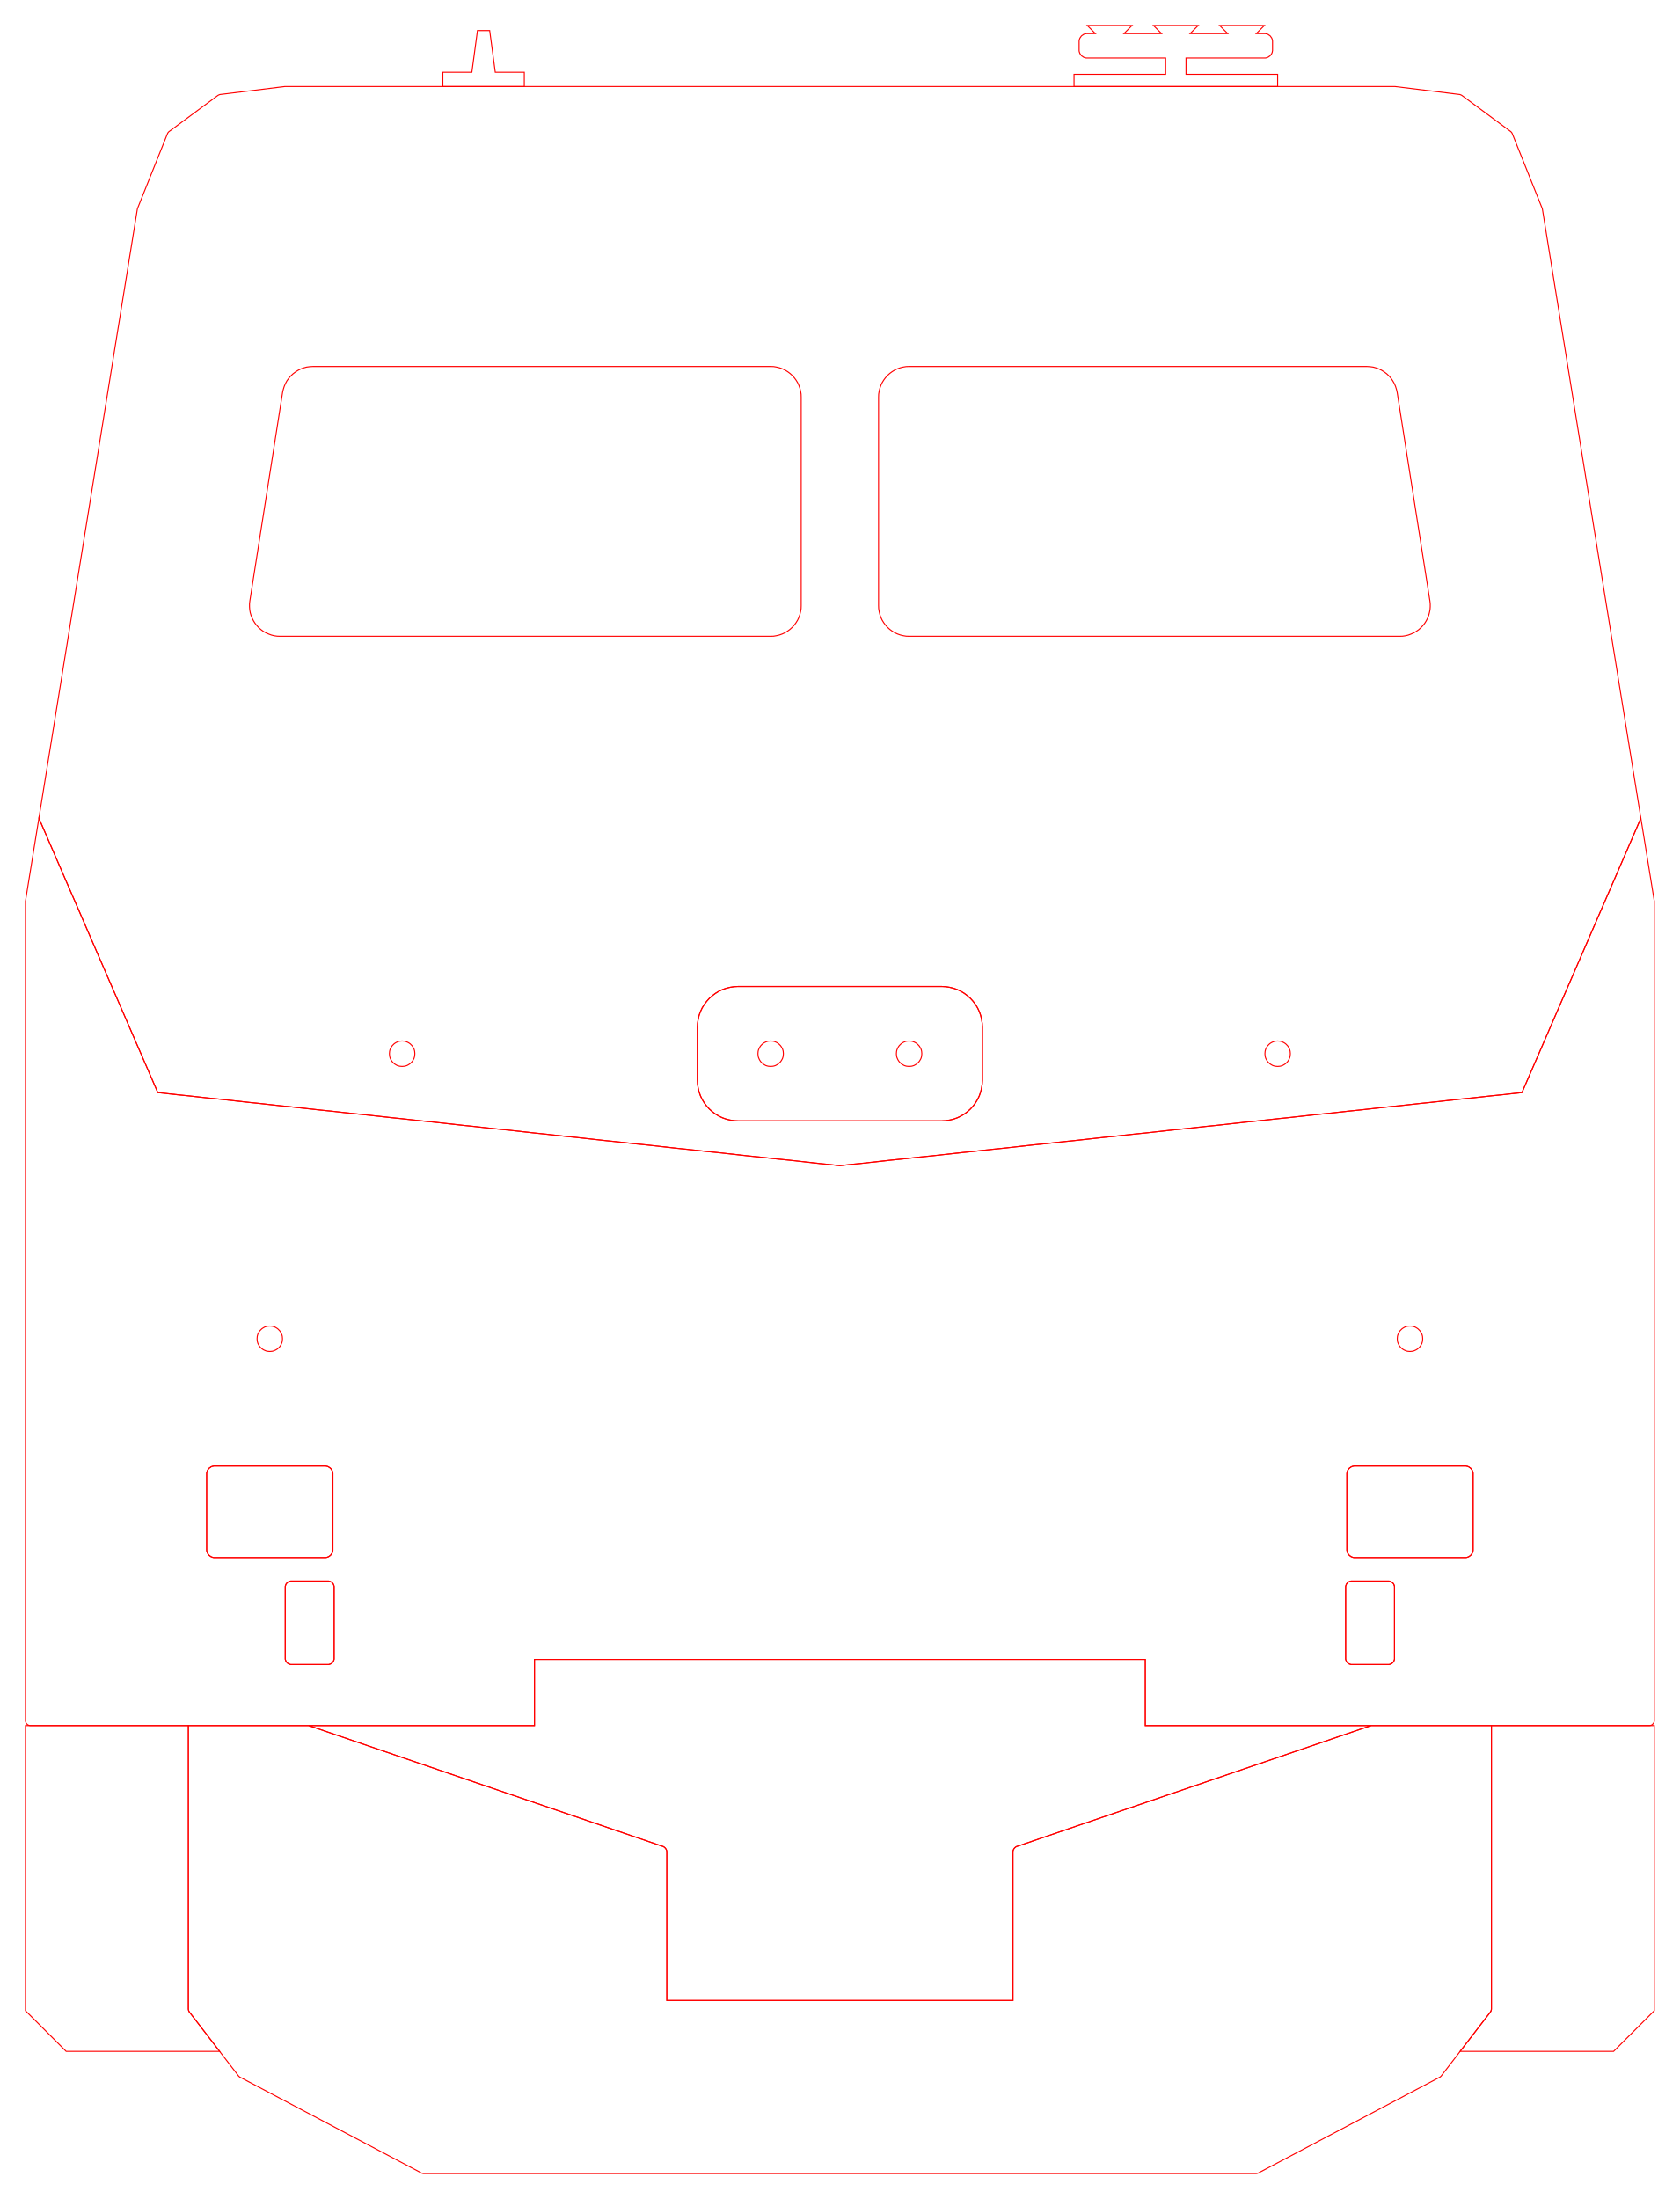
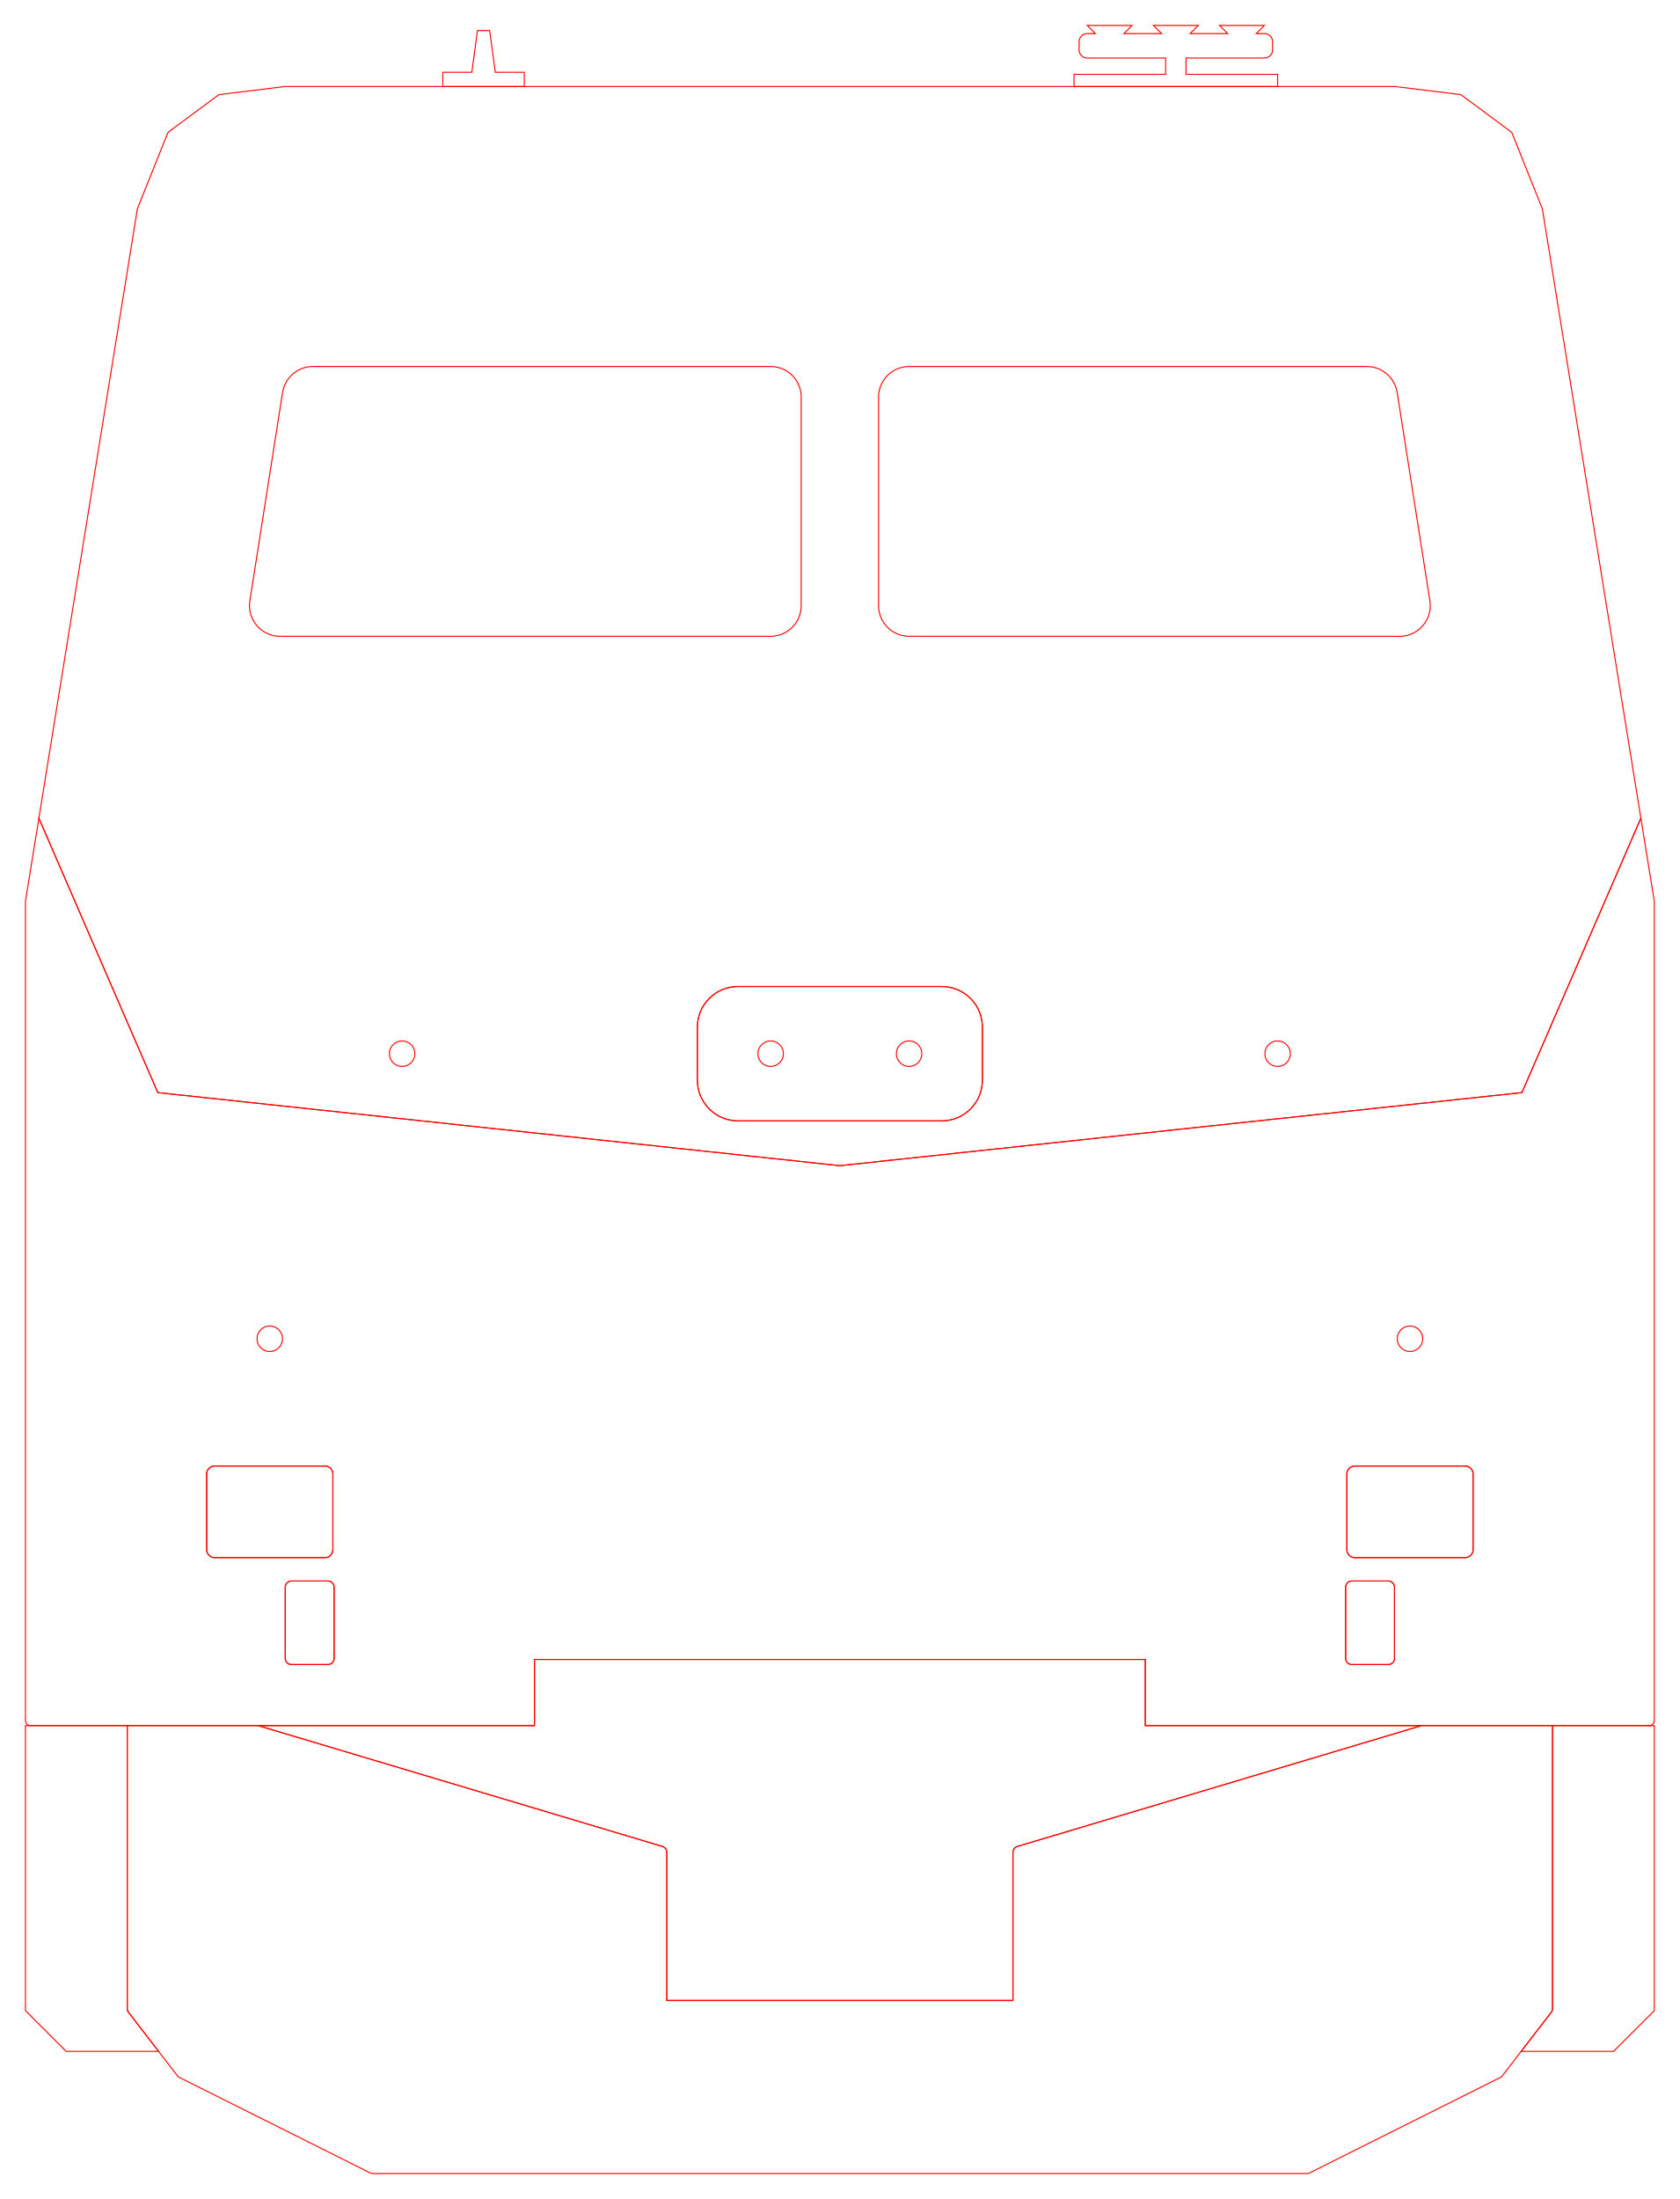
<svg xmlns="http://www.w3.org/2000/svg" width="16.500in" height="21.600in" viewBox="0 0 16.500 21.600">
  <path d="M16.244,16.924 L16.242,16.928 L16.239,16.932 L16.235,16.935 L16.232,16.939 L16.228,16.942 L16.224,16.944 L16.219,16.946 L16.215,16.948 L16.21,16.949 L16.205,16.95 L16.2,16.95 L11.25,16.95 L11.25,16.3 L5.25,16.3 L5.25,16.95 L0.3,16.95 L0.295,16.95 L0.29,16.949 L0.285,16.948 L0.281,16.946 L0.276,16.944 L0.272,16.942 L0.268,16.939 L0.265,16.935 L0.261,16.932 L0.258,16.928 L0.256,16.924 L0.254,16.919 L0.252,16.915 L0.251,16.91 L0.25,16.905 L0.25,16.9 L0.25,8.854 L0.25,8.85 L0.251,8.846 L0.382,8.037 L0.45,8.194 L0.55,8.425 L0.65,8.656 L0.75,8.886 L0.85,9.117 L0.95,9.348 L1.05,9.579 L1.15,9.809 L1.25,10.04 L1.35,10.271 L1.45,10.501 L1.55,10.732 L1.65,10.743 L1.75,10.754 L1.85,10.764 L1.95,10.775 L2.05,10.786 L2.15,10.796 L2.25,10.807 L2.35,10.818 L2.45,10.829 L2.55,10.839 L2.65,10.85 L2.75,10.861 L2.85,10.871 L2.95,10.882 L3.05,10.893 L3.15,10.904 L3.25,10.914 L3.35,10.925 L3.45,10.936 L3.55,10.946 L3.65,10.957 L3.75,10.968 L3.85,10.979 L3.95,10.989 L4.05,11 L4.15,11.011 L4.25,11.021 L4.35,11.032 L4.45,11.043 L4.55,11.054 L4.65,11.064 L4.75,11.075 L4.85,11.086 L4.95,11.096 L5.05,11.107 L5.15,11.118 L5.25,11.129 L5.35,11.139 L5.45,11.15 L5.55,11.161 L5.65,11.171 L5.75,11.182 L5.85,11.193 L5.95,11.204 L6.05,11.214 L6.15,11.225 L6.25,11.236 L6.35,11.246 L6.45,11.257 L6.55,11.268 L6.65,11.279 L6.75,11.289 L6.85,11.3 L6.95,11.311 L7.05,11.321 L7.15,11.332 L7.25,11.343 L7.35,11.354 L7.45,11.364 L7.55,11.375 L7.65,11.386 L7.75,11.396 L7.85,11.407 L7.95,11.418 L8.05,11.429 L8.15,11.439 L8.25,11.45 L8.35,11.439 L8.45,11.429 L8.55,11.418 L8.65,11.407 L8.75,11.396 L8.85,11.386 L8.95,11.375 L9.05,11.364 L9.15,11.354 L9.25,11.343 L9.35,11.332 L9.45,11.321 L9.55,11.311 L9.65,11.3 L9.75,11.289 L9.85,11.279 L9.95,11.268 L10.05,11.257 L10.15,11.246 L10.25,11.236 L10.35,11.225 L10.45,11.214 L10.55,11.204 L10.65,11.193 L10.75,11.182 L10.85,11.171 L10.95,11.161 L11.05,11.15 L11.15,11.139 L11.25,11.129 L11.35,11.118 L11.45,11.107 L11.55,11.096 L11.65,11.086 L11.75,11.075 L11.85,11.064 L11.95,11.054 L12.05,11.043 L12.15,11.032 L12.25,11.021 L12.35,11.011 L12.45,11 L12.55,10.989 L12.65,10.979 L12.75,10.968 L12.85,10.957 L12.95,10.946 L13.05,10.936 L13.15,10.925 L13.25,10.914 L13.35,10.904 L13.45,10.893 L13.55,10.882 L13.65,10.871 L13.75,10.861 L13.85,10.85 L13.95,10.839 L14.05,10.829 L14.15,10.818 L14.25,10.807 L14.35,10.796 L14.45,10.786 L14.55,10.775 L14.65,10.764 L14.75,10.754 L14.85,10.743 L14.95,10.732 L15.05,10.501 L15.15,10.271 L15.25,10.04 L15.35,9.809 L15.45,9.579 L15.55,9.348 L15.65,9.117 L15.75,8.886 L15.85,8.656 L15.95,8.425 L16.05,8.194 L16.118,8.037 L16.249,8.846 L16.25,8.85 L16.25,8.854 L16.25,16.9 L16.25,16.905 L16.249,16.91 L16.248,16.915 L16.246,16.919 Z M2.773,13.126 L2.77,13.114 L2.765,13.102 L2.76,13.091 L2.754,13.081 L2.747,13.071 L2.738,13.062 L2.729,13.053 L2.719,13.046 L2.709,13.04 L2.698,13.034 L2.686,13.03 L2.674,13.027 L2.662,13.026 L2.65,13.025 L2.638,13.026 L2.626,13.027 L2.614,13.03 L2.602,13.034 L2.591,13.04 L2.581,13.046 L2.571,13.053 L2.562,13.062 L2.553,13.071 L2.546,13.081 L2.54,13.091 L2.534,13.102 L2.53,13.114 L2.527,13.126 L2.526,13.138 L2.525,13.15 L2.526,13.162 L2.527,13.174 L2.53,13.186 L2.534,13.198 L2.54,13.209 L2.546,13.219 L2.553,13.229 L2.562,13.238 L2.571,13.247 L2.581,13.254 L2.591,13.26 L2.602,13.265 L2.614,13.27 L2.626,13.273 L2.638,13.274 L2.65,13.275 L2.662,13.274 L2.674,13.273 L2.686,13.27 L2.698,13.265 L2.709,13.26 L2.719,13.254 L2.729,13.247 L2.738,13.238 L2.747,13.229 L2.754,13.219 L2.76,13.209 L2.765,13.198 L2.77,13.186 L2.773,13.174 L2.774,13.162 L2.775,13.15 L2.774,13.138 Z M13.974,13.138 L13.973,13.126 L13.97,13.114 L13.966,13.102 L13.96,13.091 L13.954,13.081 L13.947,13.071 L13.938,13.062 L13.929,13.053 L13.919,13.046 L13.909,13.04 L13.898,13.034 L13.886,13.03 L13.874,13.027 L13.862,13.026 L13.85,13.025 L13.838,13.026 L13.826,13.027 L13.814,13.03 L13.802,13.034 L13.791,13.04 L13.781,13.046 L13.771,13.053 L13.762,13.062 L13.753,13.071 L13.746,13.081 L13.74,13.091 L13.735,13.102 L13.73,13.114 L13.727,13.126 L13.726,13.138 L13.725,13.15 L13.726,13.162 L13.727,13.174 L13.73,13.186 L13.735,13.198 L13.74,13.209 L13.746,13.219 L13.753,13.229 L13.762,13.238 L13.771,13.247 L13.781,13.254 L13.791,13.26 L13.802,13.265 L13.814,13.27 L13.826,13.273 L13.838,13.274 L13.85,13.275 L13.862,13.274 L13.874,13.273 L13.886,13.27 L13.898,13.265 L13.909,13.26 L13.919,13.254 L13.929,13.247 L13.938,13.238 L13.947,13.229 L13.954,13.219 L13.96,13.209 L13.966,13.198 L13.97,13.186 L13.973,13.174 L13.974,13.162 L13.975,13.15 Z M3.282,16.29 L3.282,15.59 L3.282,15.584 L3.281,15.578 L3.279,15.573 L3.277,15.567 L3.275,15.562 L3.272,15.557 L3.268,15.552 L3.264,15.548 L3.26,15.544 L3.255,15.54 L3.25,15.537 L3.245,15.535 L3.239,15.533 L3.234,15.531 L3.228,15.53 L3.222,15.53 L2.862,15.53 L2.856,15.53 L2.85,15.531 L2.845,15.533 L2.839,15.535 L2.834,15.537 L2.829,15.54 L2.824,15.544 L2.82,15.548 L2.816,15.552 L2.812,15.557 L2.809,15.562 L2.807,15.567 L2.805,15.573 L2.803,15.578 L2.802,15.584 L2.802,15.59 L2.802,16.29 L2.802,16.296 L2.803,16.302 L2.805,16.307 L2.807,16.313 L2.809,16.318 L2.812,16.323 L2.816,16.328 L2.82,16.332 L2.824,16.336 L2.829,16.34 L2.834,16.343 L2.839,16.345 L2.845,16.347 L2.85,16.349 L2.856,16.35 L2.862,16.35 L3.222,16.35 L3.228,16.35 L3.234,16.349 L3.239,16.347 L3.245,16.345 L3.25,16.343 L3.255,16.34 L3.26,16.336 L3.264,16.332 L3.268,16.328 L3.272,16.323 L3.275,16.318 L3.277,16.313 L3.279,16.307 L3.281,16.302 L3.282,16.296 Z M13.698,16.29 L13.698,15.59 L13.698,15.584 L13.697,15.578 L13.695,15.573 L13.693,15.567 L13.691,15.562 L13.688,15.557 L13.684,15.552 L13.68,15.548 L13.676,15.544 L13.671,15.54 L13.666,15.537 L13.661,15.535 L13.655,15.533 L13.65,15.531 L13.644,15.53 L13.638,15.53 L13.278,15.53 L13.272,15.53 L13.266,15.531 L13.261,15.533 L13.255,15.535 L13.25,15.537 L13.245,15.54 L13.24,15.544 L13.236,15.548 L13.232,15.552 L13.228,15.557 L13.225,15.562 L13.223,15.567 L13.221,15.573 L13.219,15.578 L13.218,15.584 L13.218,15.59 L13.218,16.29 L13.218,16.296 L13.219,16.302 L13.221,16.307 L13.223,16.313 L13.225,16.318 L13.228,16.323 L13.232,16.328 L13.236,16.332 L13.24,16.336 L13.245,16.34 L13.25,16.343 L13.255,16.345 L13.261,16.347 L13.266,16.349 L13.272,16.35 L13.278,16.35 L13.638,16.35 L13.644,16.35 L13.65,16.349 L13.655,16.347 L13.661,16.345 L13.666,16.343 L13.671,16.34 L13.676,16.336 L13.68,16.332 L13.684,16.328 L13.688,16.323 L13.691,16.318 L13.693,16.313 L13.695,16.307 L13.697,16.302 L13.698,16.296 Z M3.27,15.22 L3.27,14.48 L3.27,14.472 L3.268,14.464 L3.267,14.457 L3.264,14.449 L3.261,14.442 L3.256,14.436 L3.252,14.429 L3.247,14.423 L3.241,14.418 L3.234,14.414 L3.228,14.409 L3.221,14.406 L3.213,14.403 L3.206,14.402 L3.198,14.4 L3.19,14.4 L2.11,14.4 L2.102,14.4 L2.094,14.402 L2.087,14.403 L2.079,14.406 L2.072,14.409 L2.066,14.414 L2.059,14.418 L2.053,14.423 L2.048,14.429 L2.043,14.436 L2.039,14.442 L2.036,14.449 L2.033,14.457 L2.031,14.464 L2.03,14.472 L2.03,14.48 L2.03,15.22 L2.03,15.228 L2.031,15.236 L2.033,15.243 L2.036,15.251 L2.039,15.258 L2.043,15.264 L2.048,15.271 L2.053,15.277 L2.059,15.282 L2.066,15.287 L2.072,15.291 L2.079,15.294 L2.087,15.297 L2.094,15.299 L2.102,15.3 L2.11,15.3 L3.19,15.3 L3.198,15.3 L3.206,15.299 L3.213,15.297 L3.221,15.294 L3.228,15.291 L3.234,15.287 L3.241,15.282 L3.247,15.277 L3.252,15.271 L3.256,15.264 L3.261,15.258 L3.264,15.251 L3.267,15.243 L3.268,15.236 L3.27,15.228 Z M14.47,15.22 L14.47,14.48 L14.47,14.472 L14.469,14.464 L14.467,14.457 L14.464,14.449 L14.461,14.442 L14.457,14.436 L14.452,14.429 L14.447,14.423 L14.441,14.418 L14.434,14.414 L14.428,14.409 L14.421,14.406 L14.413,14.403 L14.406,14.402 L14.398,14.4 L14.39,14.4 L13.31,14.4 L13.302,14.4 L13.294,14.402 L13.287,14.403 L13.279,14.406 L13.272,14.409 L13.266,14.414 L13.259,14.418 L13.253,14.423 L13.248,14.429 L13.243,14.436 L13.239,14.442 L13.236,14.449 L13.233,14.457 L13.232,14.464 L13.23,14.472 L13.23,14.48 L13.23,15.22 L13.23,15.228 L13.232,15.236 L13.233,15.243 L13.236,15.251 L13.239,15.258 L13.243,15.264 L13.248,15.271 L13.253,15.277 L13.259,15.282 L13.266,15.287 L13.272,15.291 L13.279,15.294 L13.287,15.297 L13.294,15.299 L13.302,15.3 L13.31,15.3 L14.39,15.3 L14.398,15.3 L14.406,15.299 L14.413,15.297 L14.421,15.294 L14.428,15.291 L14.434,15.287 L14.441,15.282 L14.447,15.277 L14.452,15.271 L14.457,15.264 L14.461,15.258 L14.464,15.251 L14.467,15.243 L14.469,15.236 L14.47,15.228 Z" fill="none" stroke="#FF0000" stroke-width="0.01" />
  <path d="M3.279,16.307 L3.277,16.313 L3.275,16.318 L3.272,16.323 L3.268,16.328 L3.264,16.332 L3.26,16.336 L3.255,16.34 L3.25,16.343 L3.245,16.345 L3.239,16.347 L3.234,16.349 L3.228,16.35 L3.222,16.35 L2.862,16.35 L2.856,16.35 L2.85,16.349 L2.845,16.347 L2.839,16.345 L2.834,16.343 L2.829,16.34 L2.824,16.336 L2.82,16.332 L2.816,16.328 L2.812,16.323 L2.809,16.318 L2.807,16.313 L2.805,16.307 L2.803,16.302 L2.802,16.296 L2.802,16.29 L2.802,15.59 L2.802,15.584 L2.803,15.578 L2.805,15.573 L2.807,15.567 L2.809,15.562 L2.812,15.557 L2.816,15.552 L2.82,15.548 L2.824,15.544 L2.829,15.54 L2.834,15.537 L2.839,15.535 L2.845,15.533 L2.85,15.531 L2.856,15.53 L2.862,15.53 L3.222,15.53 L3.228,15.53 L3.234,15.531 L3.239,15.533 L3.245,15.535 L3.25,15.537 L3.255,15.54 L3.26,15.544 L3.264,15.548 L3.268,15.552 L3.272,15.557 L3.275,15.562 L3.277,15.567 L3.279,15.573 L3.281,15.578 L3.282,15.584 L3.282,15.59 L3.282,16.29 L3.282,16.296 L3.281,16.302 Z M13.695,16.307 L13.693,16.313 L13.691,16.318 L13.688,16.323 L13.684,16.328 L13.68,16.332 L13.676,16.336 L13.671,16.34 L13.666,16.343 L13.661,16.345 L13.655,16.347 L13.65,16.349 L13.644,16.35 L13.638,16.35 L13.278,16.35 L13.272,16.35 L13.266,16.349 L13.261,16.347 L13.255,16.345 L13.25,16.343 L13.245,16.34 L13.24,16.336 L13.236,16.332 L13.232,16.328 L13.228,16.323 L13.225,16.318 L13.223,16.313 L13.221,16.307 L13.219,16.302 L13.218,16.296 L13.218,16.29 L13.218,15.59 L13.218,15.584 L13.219,15.578 L13.221,15.573 L13.223,15.567 L13.225,15.562 L13.228,15.557 L13.232,15.552 L13.236,15.548 L13.24,15.544 L13.245,15.54 L13.25,15.537 L13.255,15.535 L13.261,15.533 L13.266,15.531 L13.272,15.53 L13.278,15.53 L13.638,15.53 L13.644,15.53 L13.65,15.531 L13.655,15.533 L13.661,15.535 L13.666,15.537 L13.671,15.54 L13.676,15.544 L13.68,15.548 L13.684,15.552 L13.688,15.557 L13.691,15.562 L13.693,15.567 L13.695,15.573 L13.697,15.578 L13.698,15.584 L13.698,15.59 L13.698,16.29 L13.698,16.296 L13.697,16.302 Z M3.267,15.243 L3.264,15.251 L3.261,15.258 L3.256,15.264 L3.252,15.271 L3.247,15.277 L3.241,15.282 L3.234,15.287 L3.228,15.291 L3.221,15.294 L3.213,15.297 L3.206,15.299 L3.198,15.3 L3.19,15.3 L2.11,15.3 L2.102,15.3 L2.094,15.299 L2.087,15.297 L2.079,15.294 L2.072,15.291 L2.066,15.287 L2.059,15.282 L2.053,15.277 L2.048,15.271 L2.043,15.264 L2.039,15.258 L2.036,15.251 L2.033,15.243 L2.031,15.236 L2.03,15.228 L2.03,15.22 L2.03,14.48 L2.03,14.472 L2.031,14.464 L2.033,14.457 L2.036,14.449 L2.039,14.442 L2.043,14.436 L2.048,14.429 L2.053,14.423 L2.059,14.418 L2.066,14.414 L2.072,14.409 L2.079,14.406 L2.087,14.403 L2.094,14.402 L2.102,14.4 L2.11,14.4 L3.19,14.4 L3.198,14.4 L3.206,14.402 L3.213,14.403 L3.221,14.406 L3.228,14.409 L3.234,14.414 L3.241,14.418 L3.247,14.423 L3.252,14.429 L3.256,14.436 L3.261,14.442 L3.264,14.449 L3.267,14.457 L3.268,14.464 L3.27,14.472 L3.27,14.48 L3.27,15.22 L3.27,15.228 L3.268,15.236 Z M14.467,15.243 L14.464,15.251 L14.461,15.258 L14.457,15.264 L14.452,15.271 L14.447,15.277 L14.441,15.282 L14.434,15.287 L14.428,15.291 L14.421,15.294 L14.413,15.297 L14.406,15.299 L14.398,15.3 L14.39,15.3 L13.31,15.3 L13.302,15.3 L13.294,15.299 L13.287,15.297 L13.279,15.294 L13.272,15.291 L13.266,15.287 L13.259,15.282 L13.253,15.277 L13.248,15.271 L13.243,15.264 L13.239,15.258 L13.236,15.251 L13.233,15.243 L13.232,15.236 L13.23,15.228 L13.23,15.22 L13.23,14.48 L13.23,14.472 L13.232,14.464 L13.233,14.457 L13.236,14.449 L13.239,14.442 L13.243,14.436 L13.248,14.429 L13.253,14.423 L13.259,14.418 L13.266,14.414 L13.272,14.409 L13.279,14.406 L13.287,14.403 L13.294,14.402 L13.302,14.4 L13.31,14.4 L14.39,14.4 L14.398,14.4 L14.406,14.402 L14.413,14.403 L14.421,14.406 L14.428,14.409 L14.434,14.414 L14.441,14.418 L14.447,14.423 L14.452,14.429 L14.457,14.436 L14.461,14.442 L14.464,14.449 L14.467,14.457 L14.469,14.464 L14.47,14.472 L14.47,14.48 L14.47,15.22 L14.47,15.228 L14.469,15.236 Z" fill="none" stroke="#FF0000" stroke-width="0.01" />
-   <path d="M5.25,16.3 L11.25,16.3 L11.25,16.95 L13.467,16.95 L9.991,18.136 L9.985,18.138 L9.98,18.141 L9.975,18.144 L9.971,18.148 L9.967,18.151 L9.963,18.156 L9.96,18.16 L9.957,18.165 L9.954,18.171 L9.952,18.176 L9.951,18.181 L9.95,18.187 L9.95,18.193 L9.95,18.35 L9.95,19.648 L9.95,19.65 L9.948,19.65 L6.551,19.65 L6.55,19.65 L6.55,19.648 L6.55,18.35 L6.55,18.193 L6.55,18.187 L6.549,18.181 L6.548,18.176 L6.546,18.171 L6.543,18.165 L6.54,18.16 L6.537,18.156 L6.533,18.151 L6.529,18.148 L6.525,18.144 L6.52,18.141 L6.515,18.138 L6.509,18.136 L3.033,16.95 L5.25,16.95 Z" fill="none" stroke="#FF0000" stroke-width="0.01" />
+   <path d="M5.25,16.3 L11.25,16.3 L11.25,16.95 L13.964,16.95 L9.993,18.137 L9.987,18.139 L9.982,18.142 L9.977,18.145 L9.972,18.148 L9.968,18.152 L9.964,18.157 L9.96,18.161 L9.957,18.166 L9.955,18.172 L9.953,18.177 L9.951,18.183 L9.95,18.189 L9.95,18.195 L9.95,18.35 L9.95,19.648 L9.95,19.65 L9.948,19.65 L6.551,19.65 L6.55,19.65 L6.55,19.648 L6.55,18.35 L6.55,18.195 L6.55,18.189 L6.549,18.183 L6.547,18.177 L6.545,18.172 L6.543,18.166 L6.54,18.161 L6.536,18.157 L6.532,18.152 L6.528,18.148 L6.523,18.145 L6.518,18.142 L6.513,18.139 L6.507,18.137 L2.536,16.95 L5.25,16.95 Z" fill="none" stroke="#FF0000" stroke-width="0.01" />
  <path d="M1.35,2.05 L1.352,2.045 L1.645,1.313 L1.647,1.309 L1.649,1.305 L1.652,1.301 L1.655,1.298 L1.658,1.294 L1.661,1.292 L2.139,0.938 L2.144,0.935 L2.148,0.933 L2.153,0.931 L2.158,0.929 L2.163,0.928 L2.797,0.85 L2.803,0.85 L13.697,0.85 L13.703,0.85 L14.337,0.928 L14.342,0.929 L14.347,0.931 L14.352,0.933 L14.356,0.935 L14.361,0.938 L14.839,1.292 L14.842,1.294 L14.845,1.298 L14.848,1.301 L14.851,1.305 L14.853,1.309 L14.855,1.313 L15.148,2.045 L15.15,2.05 L15.151,2.055 L16.118,8.037 L16.05,8.194 L15.95,8.425 L15.85,8.656 L15.75,8.886 L15.65,9.117 L15.55,9.348 L15.45,9.579 L15.35,9.809 L15.25,10.04 L15.15,10.271 L15.05,10.501 L14.95,10.732 L14.85,10.743 L14.75,10.754 L14.65,10.764 L14.55,10.775 L14.45,10.786 L14.35,10.796 L14.25,10.807 L14.15,10.818 L14.05,10.829 L13.95,10.839 L13.85,10.85 L13.75,10.861 L13.65,10.871 L13.55,10.882 L13.45,10.893 L13.35,10.904 L13.25,10.914 L13.15,10.925 L13.05,10.936 L12.95,10.946 L12.85,10.957 L12.75,10.968 L12.65,10.979 L12.55,10.989 L12.45,11 L12.35,11.011 L12.25,11.021 L12.15,11.032 L12.05,11.043 L11.95,11.054 L11.85,11.064 L11.75,11.075 L11.65,11.086 L11.55,11.096 L11.45,11.107 L11.35,11.118 L11.25,11.129 L11.15,11.139 L11.05,11.15 L10.95,11.161 L10.85,11.171 L10.75,11.182 L10.65,11.193 L10.55,11.204 L10.45,11.214 L10.35,11.225 L10.25,11.236 L10.15,11.246 L10.05,11.257 L9.95,11.268 L9.85,11.279 L9.75,11.289 L9.65,11.3 L9.55,11.311 L9.45,11.321 L9.35,11.332 L9.25,11.343 L9.15,11.354 L9.05,11.364 L8.95,11.375 L8.85,11.386 L8.75,11.396 L8.65,11.407 L8.55,11.418 L8.45,11.429 L8.35,11.439 L8.25,11.45 L8.15,11.439 L8.05,11.429 L7.95,11.418 L7.85,11.407 L7.75,11.396 L7.65,11.386 L7.55,11.375 L7.45,11.364 L7.35,11.354 L7.25,11.343 L7.15,11.332 L7.05,11.321 L6.95,11.311 L6.85,11.3 L6.75,11.289 L6.65,11.279 L6.55,11.268 L6.45,11.257 L6.35,11.246 L6.25,11.236 L6.15,11.225 L6.05,11.214 L5.95,11.204 L5.85,11.193 L5.75,11.182 L5.65,11.171 L5.55,11.161 L5.45,11.15 L5.35,11.139 L5.25,11.129 L5.15,11.118 L5.05,11.107 L4.95,11.096 L4.85,11.086 L4.75,11.075 L4.65,11.064 L4.55,11.054 L4.45,11.043 L4.35,11.032 L4.25,11.021 L4.15,11.011 L4.05,11 L3.95,10.989 L3.85,10.979 L3.75,10.968 L3.65,10.957 L3.55,10.946 L3.45,10.936 L3.35,10.925 L3.25,10.914 L3.15,10.904 L3.05,10.893 L2.95,10.882 L2.85,10.871 L2.75,10.861 L2.65,10.85 L2.55,10.839 L2.45,10.829 L2.35,10.818 L2.25,10.807 L2.15,10.796 L2.05,10.786 L1.95,10.775 L1.85,10.764 L1.75,10.754 L1.65,10.743 L1.55,10.732 L1.45,10.501 L1.35,10.271 L1.25,10.04 L1.15,9.809 L1.05,9.579 L0.95,9.348 L0.85,9.117 L0.75,8.886 L0.65,8.656 L0.55,8.425 L0.45,8.194 L0.382,8.037 L1.349,2.055 Z M7.657,6.237 L7.685,6.227 L7.711,6.215 L7.737,6.199 L7.76,6.182 L7.782,6.162 L7.802,6.14 L7.819,6.117 L7.835,6.091 L7.847,6.065 L7.857,6.037 L7.864,6.008 L7.869,5.979 L7.87,5.95 L7.87,3.9 L7.869,3.871 L7.864,3.841 L7.857,3.813 L7.847,3.785 L7.835,3.759 L7.819,3.733 L7.802,3.71 L7.782,3.688 L7.76,3.668 L7.737,3.651 L7.711,3.635 L7.685,3.623 L7.657,3.613 L7.628,3.606 L7.599,3.601 L7.57,3.6 L3.073,3.6 L3.042,3.602 L3.012,3.606 L2.983,3.614 L2.955,3.624 L2.927,3.638 L2.902,3.654 L2.878,3.672 L2.856,3.693 L2.836,3.716 L2.818,3.741 L2.804,3.767 L2.792,3.795 L2.783,3.824 L2.776,3.853 L2.454,5.904 L2.451,5.932 L2.451,5.961 L2.453,5.989 L2.458,6.018 L2.466,6.045 L2.477,6.072 L2.49,6.098 L2.505,6.122 L2.523,6.145 L2.542,6.166 L2.564,6.185 L2.587,6.202 L2.612,6.216 L2.639,6.228 L2.666,6.238 L2.694,6.245 L2.722,6.249 L2.751,6.25 L7.57,6.25 L7.599,6.249 L7.628,6.244 Z M13.806,6.245 L13.834,6.238 L13.861,6.228 L13.888,6.216 L13.912,6.202 L13.936,6.185 L13.957,6.166 L13.977,6.145 L13.995,6.122 L14.01,6.098 L14.023,6.072 L14.034,6.045 L14.041,6.018 L14.047,5.989 L14.049,5.961 L14.049,5.932 L14.046,5.904 L13.724,3.853 L13.717,3.824 L13.708,3.795 L13.696,3.767 L13.681,3.741 L13.664,3.716 L13.644,3.693 L13.622,3.672 L13.598,3.654 L13.573,3.638 L13.545,3.624 L13.517,3.614 L13.488,3.606 L13.458,3.602 L13.427,3.6 L8.93,3.6 L8.901,3.601 L8.871,3.606 L8.843,3.613 L8.815,3.623 L8.789,3.635 L8.763,3.651 L8.74,3.668 L8.718,3.688 L8.698,3.71 L8.681,3.733 L8.665,3.759 L8.653,3.785 L8.643,3.813 L8.636,3.841 L8.631,3.871 L8.63,3.9 L8.63,5.95 L8.631,5.979 L8.636,6.008 L8.643,6.037 L8.653,6.065 L8.665,6.091 L8.681,6.117 L8.698,6.14 L8.718,6.162 L8.74,6.182 L8.763,6.199 L8.789,6.215 L8.815,6.227 L8.843,6.237 L8.871,6.244 L8.901,6.249 L8.93,6.25 L13.749,6.25 L13.778,6.249 Z M4.075,10.35 L4.074,10.338 L4.073,10.326 L4.07,10.314 L4.066,10.302 L4.06,10.291 L4.054,10.281 L4.047,10.271 L4.038,10.262 L4.029,10.253 L4.019,10.246 L4.009,10.24 L3.998,10.235 L3.986,10.23 L3.974,10.227 L3.962,10.226 L3.95,10.225 L3.938,10.226 L3.926,10.227 L3.914,10.23 L3.902,10.235 L3.891,10.24 L3.881,10.246 L3.871,10.253 L3.862,10.262 L3.853,10.271 L3.846,10.281 L3.84,10.291 L3.834,10.302 L3.83,10.314 L3.827,10.326 L3.826,10.338 L3.825,10.35 L3.826,10.362 L3.827,10.374 L3.83,10.386 L3.834,10.398 L3.84,10.409 L3.846,10.419 L3.853,10.429 L3.862,10.438 L3.871,10.447 L3.881,10.454 L3.891,10.46 L3.902,10.466 L3.914,10.47 L3.926,10.473 L3.938,10.474 L3.95,10.475 L3.962,10.474 L3.974,10.473 L3.986,10.47 L3.998,10.466 L4.009,10.46 L4.019,10.454 L4.029,10.447 L4.038,10.438 L4.047,10.429 L4.054,10.419 L4.06,10.409 L4.066,10.398 L4.07,10.386 L4.073,10.374 L4.074,10.362 Z M12.675,10.35 L12.674,10.338 L12.673,10.326 L12.67,10.314 L12.665,10.302 L12.66,10.291 L12.654,10.281 L12.647,10.271 L12.638,10.262 L12.629,10.253 L12.619,10.246 L12.609,10.24 L12.598,10.235 L12.586,10.23 L12.574,10.227 L12.562,10.226 L12.55,10.225 L12.538,10.226 L12.526,10.227 L12.514,10.23 L12.502,10.235 L12.491,10.24 L12.481,10.246 L12.471,10.253 L12.462,10.262 L12.453,10.271 L12.446,10.281 L12.44,10.291 L12.434,10.302 L12.43,10.314 L12.427,10.326 L12.426,10.338 L12.425,10.35 L12.426,10.362 L12.427,10.374 L12.43,10.386 L12.434,10.398 L12.44,10.409 L12.446,10.419 L12.453,10.429 L12.462,10.438 L12.471,10.447 L12.481,10.454 L12.491,10.46 L12.502,10.466 L12.514,10.47 L12.526,10.473 L12.538,10.474 L12.55,10.475 L12.562,10.474 L12.574,10.473 L12.586,10.47 L12.598,10.466 L12.609,10.46 L12.619,10.454 L12.629,10.447 L12.638,10.438 L12.647,10.429 L12.654,10.419 L12.66,10.409 L12.665,10.398 L12.67,10.386 L12.673,10.374 L12.674,10.362 Z M9.65,10.09 L9.648,10.051 L9.642,10.012 L9.633,9.974 L9.62,9.937 L9.603,9.901 L9.583,9.868 L9.559,9.836 L9.533,9.807 L9.504,9.781 L9.472,9.757 L9.439,9.737 L9.403,9.72 L9.366,9.707 L9.328,9.698 L9.289,9.692 L9.25,9.69 L7.25,9.69 L7.211,9.692 L7.172,9.698 L7.134,9.707 L7.097,9.72 L7.061,9.737 L7.028,9.757 L6.996,9.781 L6.967,9.807 L6.941,9.836 L6.917,9.868 L6.897,9.901 L6.88,9.937 L6.867,9.974 L6.858,10.012 L6.852,10.051 L6.85,10.09 L6.85,10.61 L6.852,10.649 L6.858,10.688 L6.867,10.726 L6.88,10.763 L6.897,10.799 L6.917,10.832 L6.941,10.864 L6.967,10.893 L6.996,10.919 L7.028,10.943 L7.061,10.963 L7.097,10.98 L7.134,10.993 L7.172,11.002 L7.211,11.008 L7.25,11.01 L9.25,11.01 L9.289,11.008 L9.328,11.002 L9.366,10.993 L9.403,10.98 L9.439,10.963 L9.472,10.943 L9.504,10.919 L9.533,10.893 L9.559,10.864 L9.583,10.832 L9.603,10.799 L9.62,10.763 L9.633,10.726 L9.642,10.688 L9.648,10.649 L9.65,10.61 Z" fill="none" stroke="#FF0000" stroke-width="0.01" />
  <path d="M9.648,10.649 L9.642,10.688 L9.633,10.726 L9.62,10.763 L9.603,10.799 L9.583,10.832 L9.559,10.864 L9.533,10.893 L9.504,10.919 L9.472,10.943 L9.439,10.963 L9.403,10.98 L9.366,10.993 L9.328,11.002 L9.289,11.008 L9.25,11.01 L7.25,11.01 L7.211,11.008 L7.172,11.002 L7.134,10.993 L7.097,10.98 L7.061,10.963 L7.028,10.943 L6.996,10.919 L6.967,10.893 L6.941,10.864 L6.917,10.832 L6.897,10.799 L6.88,10.763 L6.867,10.726 L6.858,10.688 L6.852,10.649 L6.85,10.61 L6.85,10.09 L6.852,10.051 L6.858,10.012 L6.867,9.974 L6.88,9.937 L6.897,9.901 L6.917,9.868 L6.941,9.836 L6.967,9.807 L6.996,9.781 L7.028,9.757 L7.061,9.737 L7.097,9.72 L7.134,9.707 L7.172,9.698 L7.211,9.692 L7.25,9.69 L9.25,9.69 L9.289,9.692 L9.328,9.698 L9.366,9.707 L9.403,9.72 L9.439,9.737 L9.472,9.757 L9.504,9.781 L9.533,9.807 L9.559,9.836 L9.583,9.868 L9.603,9.901 L9.62,9.937 L9.633,9.974 L9.642,10.012 L9.648,10.051 L9.65,10.09 L9.65,10.61 Z M7.695,10.35 L7.694,10.338 L7.693,10.326 L7.69,10.314 L7.686,10.302 L7.68,10.291 L7.674,10.281 L7.667,10.271 L7.658,10.262 L7.649,10.253 L7.639,10.246 L7.629,10.24 L7.618,10.235 L7.606,10.23 L7.594,10.227 L7.582,10.226 L7.57,10.225 L7.558,10.226 L7.546,10.227 L7.534,10.23 L7.522,10.235 L7.511,10.24 L7.501,10.246 L7.491,10.253 L7.482,10.262 L7.473,10.271 L7.466,10.281 L7.46,10.291 L7.455,10.302 L7.45,10.314 L7.447,10.326 L7.446,10.338 L7.445,10.35 L7.446,10.362 L7.447,10.374 L7.45,10.386 L7.455,10.398 L7.46,10.409 L7.466,10.419 L7.473,10.429 L7.482,10.438 L7.491,10.447 L7.501,10.454 L7.511,10.46 L7.522,10.466 L7.534,10.47 L7.546,10.473 L7.558,10.474 L7.57,10.475 L7.582,10.474 L7.594,10.473 L7.606,10.47 L7.618,10.466 L7.629,10.46 L7.639,10.454 L7.649,10.447 L7.658,10.438 L7.667,10.429 L7.674,10.419 L7.68,10.409 L7.686,10.398 L7.69,10.386 L7.693,10.374 L7.694,10.362 Z M9.054,10.362 L9.055,10.35 L9.054,10.338 L9.053,10.326 L9.05,10.314 L9.046,10.302 L9.04,10.291 L9.034,10.281 L9.027,10.271 L9.018,10.262 L9.009,10.253 L8.999,10.246 L8.989,10.24 L8.978,10.235 L8.966,10.23 L8.954,10.227 L8.942,10.226 L8.93,10.225 L8.918,10.226 L8.906,10.227 L8.894,10.23 L8.882,10.235 L8.871,10.24 L8.861,10.246 L8.851,10.253 L8.842,10.262 L8.833,10.271 L8.826,10.281 L8.82,10.291 L8.815,10.302 L8.81,10.314 L8.807,10.326 L8.806,10.338 L8.805,10.35 L8.806,10.362 L8.807,10.374 L8.81,10.386 L8.815,10.398 L8.82,10.409 L8.826,10.419 L8.833,10.429 L8.842,10.438 L8.851,10.447 L8.861,10.454 L8.871,10.46 L8.882,10.466 L8.894,10.47 L8.906,10.473 L8.918,10.474 L8.93,10.475 L8.942,10.474 L8.954,10.473 L8.966,10.47 L8.978,10.466 L8.989,10.46 L8.999,10.454 L9.009,10.447 L9.018,10.438 L9.027,10.429 L9.034,10.419 L9.04,10.409 L9.046,10.398 L9.05,10.386 L9.053,10.374 Z" fill="none" stroke="#FF0000" stroke-width="0.01" />
-   <path d="M6.551,19.65 L9.948,19.65 L9.95,19.65 L9.95,19.648 L9.95,18.193 L9.95,18.187 L9.951,18.181 L9.952,18.176 L9.954,18.171 L9.957,18.165 L9.96,18.16 L9.963,18.156 L9.967,18.151 L9.971,18.148 L9.975,18.144 L9.98,18.141 L9.985,18.138 L9.991,18.136 L13.467,16.95 L14.65,16.95 L14.65,19.73 L14.65,19.735 L14.649,19.741 L14.648,19.746 L14.646,19.752 L14.643,19.757 L14.641,19.762 L14.638,19.766 L14.158,20.39 L14.154,20.395 L14.149,20.399 L14.144,20.403 L14.138,20.406 L12.363,21.343 L12.358,21.346 L12.352,21.348 L12.347,21.349 L12.341,21.35 L12.335,21.35 L4.165,21.35 L4.159,21.35 L4.153,21.349 L4.148,21.348 L4.142,21.346 L4.137,21.343 L2.362,20.406 L2.356,20.403 L2.351,20.399 L2.346,20.395 L2.342,20.39 L1.862,19.766 L1.859,19.762 L1.857,19.757 L1.854,19.752 L1.852,19.746 L1.851,19.741 L1.85,19.735 L1.85,19.73 L1.85,16.95 L3.033,16.95 L6.509,18.136 L6.515,18.138 L6.52,18.141 L6.525,18.144 L6.529,18.148 L6.533,18.151 L6.537,18.156 L6.54,18.16 L6.543,18.165 L6.546,18.171 L6.548,18.176 L6.549,18.181 L6.55,18.187 L6.55,18.193 L6.55,19.648 L6.55,19.65 Z" fill="none" stroke="#FF0000" stroke-width="0.01" />
-   <path d="M14.342,20.15 L14.638,19.766 L14.641,19.762 L14.643,19.757 L14.646,19.752 L14.648,19.746 L14.649,19.741 L14.65,19.735 L14.65,19.73 L14.65,18.35 L14.65,16.95 L16.2,16.95 L16.25,16.95 L16.25,19.75 L15.85,20.15 Z M0.25,16.95 L0.3,16.95 L1.85,16.95 L1.85,18.35 L1.85,19.73 L1.85,19.735 L1.851,19.741 L1.852,19.746 L1.854,19.752 L1.857,19.757 L1.859,19.762 L1.862,19.766 L2.158,20.15 L0.65,20.15 L0.25,19.75 Z" fill="none" stroke="#FF0000" stroke-width="0.01" />
+   <path d="M6.551,19.65 L9.948,19.65 L9.95,19.65 L9.95,19.648 L9.95,18.195 L9.95,18.189 L9.951,18.183 L9.953,18.177 L9.955,18.172 L9.957,18.166 L9.96,18.161 L9.964,18.157 L9.968,18.152 L9.972,18.148 L9.977,18.145 L9.982,18.142 L9.987,18.139 L9.993,18.137 L13.964,16.95 L15.25,16.95 L15.25,19.73 L15.25,19.735 L15.249,19.741 L15.248,19.746 L15.246,19.752 L15.243,19.757 L15.241,19.762 L15.238,19.766 L14.758,20.389 L14.755,20.393 L14.751,20.397 L14.747,20.401 L14.742,20.404 L14.738,20.406 L12.863,21.344 L12.858,21.346 L12.852,21.348 L12.847,21.349 L12.841,21.35 L12.836,21.35 L3.664,21.35 L3.659,21.35 L3.653,21.349 L3.648,21.348 L3.642,21.346 L3.637,21.344 L1.762,20.406 L1.758,20.404 L1.753,20.401 L1.749,20.397 L1.745,20.393 L1.742,20.389 L1.262,19.766 L1.259,19.762 L1.256,19.757 L1.254,19.752 L1.252,19.746 L1.251,19.741 L1.25,19.735 L1.25,19.73 L1.25,16.95 L2.536,16.95 L6.507,18.137 L6.513,18.139 L6.518,18.142 L6.523,18.145 L6.528,18.148 L6.532,18.152 L6.536,18.157 L6.54,18.161 L6.543,18.166 L6.545,18.172 L6.547,18.177 L6.549,18.183 L6.55,18.189 L6.55,18.195 L6.55,19.648 L6.55,19.65 Z" fill="none" stroke="#FF0000" stroke-width="0.01" />
+   <path d="M14.942,20.15 L15.238,19.766 L15.241,19.762 L15.243,19.757 L15.246,19.752 L15.248,19.746 L15.249,19.741 L15.25,19.735 L15.25,19.73 L15.25,18.35 L15.25,16.95 L16.2,16.95 L16.25,16.95 L16.25,19.75 L15.85,20.15 Z M0.25,16.95 L0.3,16.95 L1.25,16.95 L1.25,18.35 L1.25,19.73 L1.25,19.735 L1.251,19.741 L1.252,19.746 L1.254,19.752 L1.256,19.757 L1.259,19.762 L1.262,19.766 L1.558,20.15 L0.65,20.15 L0.25,19.75 Z" fill="none" stroke="#FF0000" stroke-width="0.01" />
  <path d="M10.55,0.73 L11.45,0.73 L11.45,0.57 L10.68,0.57 L10.672,0.57 L10.664,0.569 L10.657,0.567 L10.649,0.564 L10.642,0.561 L10.636,0.556 L10.629,0.552 L10.623,0.547 L10.618,0.541 L10.614,0.534 L10.609,0.528 L10.606,0.521 L10.603,0.513 L10.601,0.506 L10.6,0.498 L10.6,0.49 L10.6,0.41 L10.6,0.402 L10.601,0.394 L10.603,0.387 L10.606,0.379 L10.609,0.372 L10.614,0.366 L10.618,0.359 L10.623,0.353 L10.629,0.348 L10.636,0.344 L10.642,0.339 L10.649,0.336 L10.657,0.333 L10.664,0.332 L10.672,0.33 L10.68,0.33 L10.76,0.33 L10.68,0.25 L11.12,0.25 L11.04,0.33 L11.41,0.33 L11.33,0.25 L11.77,0.25 L11.69,0.33 L12.06,0.33 L11.98,0.25 L12.42,0.25 L12.34,0.33 L12.42,0.33 L12.428,0.33 L12.436,0.332 L12.443,0.333 L12.451,0.336 L12.458,0.339 L12.464,0.344 L12.471,0.348 L12.477,0.353 L12.482,0.359 L12.486,0.366 L12.491,0.372 L12.494,0.379 L12.497,0.387 L12.498,0.394 L12.5,0.402 L12.5,0.41 L12.5,0.49 L12.5,0.498 L12.498,0.506 L12.497,0.513 L12.494,0.521 L12.491,0.528 L12.486,0.534 L12.482,0.541 L12.477,0.547 L12.471,0.552 L12.464,0.556 L12.458,0.561 L12.451,0.564 L12.443,0.567 L12.436,0.569 L12.428,0.57 L12.42,0.57 L11.65,0.57 L11.65,0.73 L12.55,0.73 L12.55,0.85 L10.55,0.85 Z" fill="none" stroke="#FF0000" stroke-width="0.01" />
  <path d="M5.15,0.85 L4.35,0.85 L4.35,0.71 L4.635,0.71 L4.69,0.3 L4.81,0.3 L4.865,0.71 L5.15,0.71 Z" fill="none" stroke="#FF0000" stroke-width="0.01" />
</svg>
